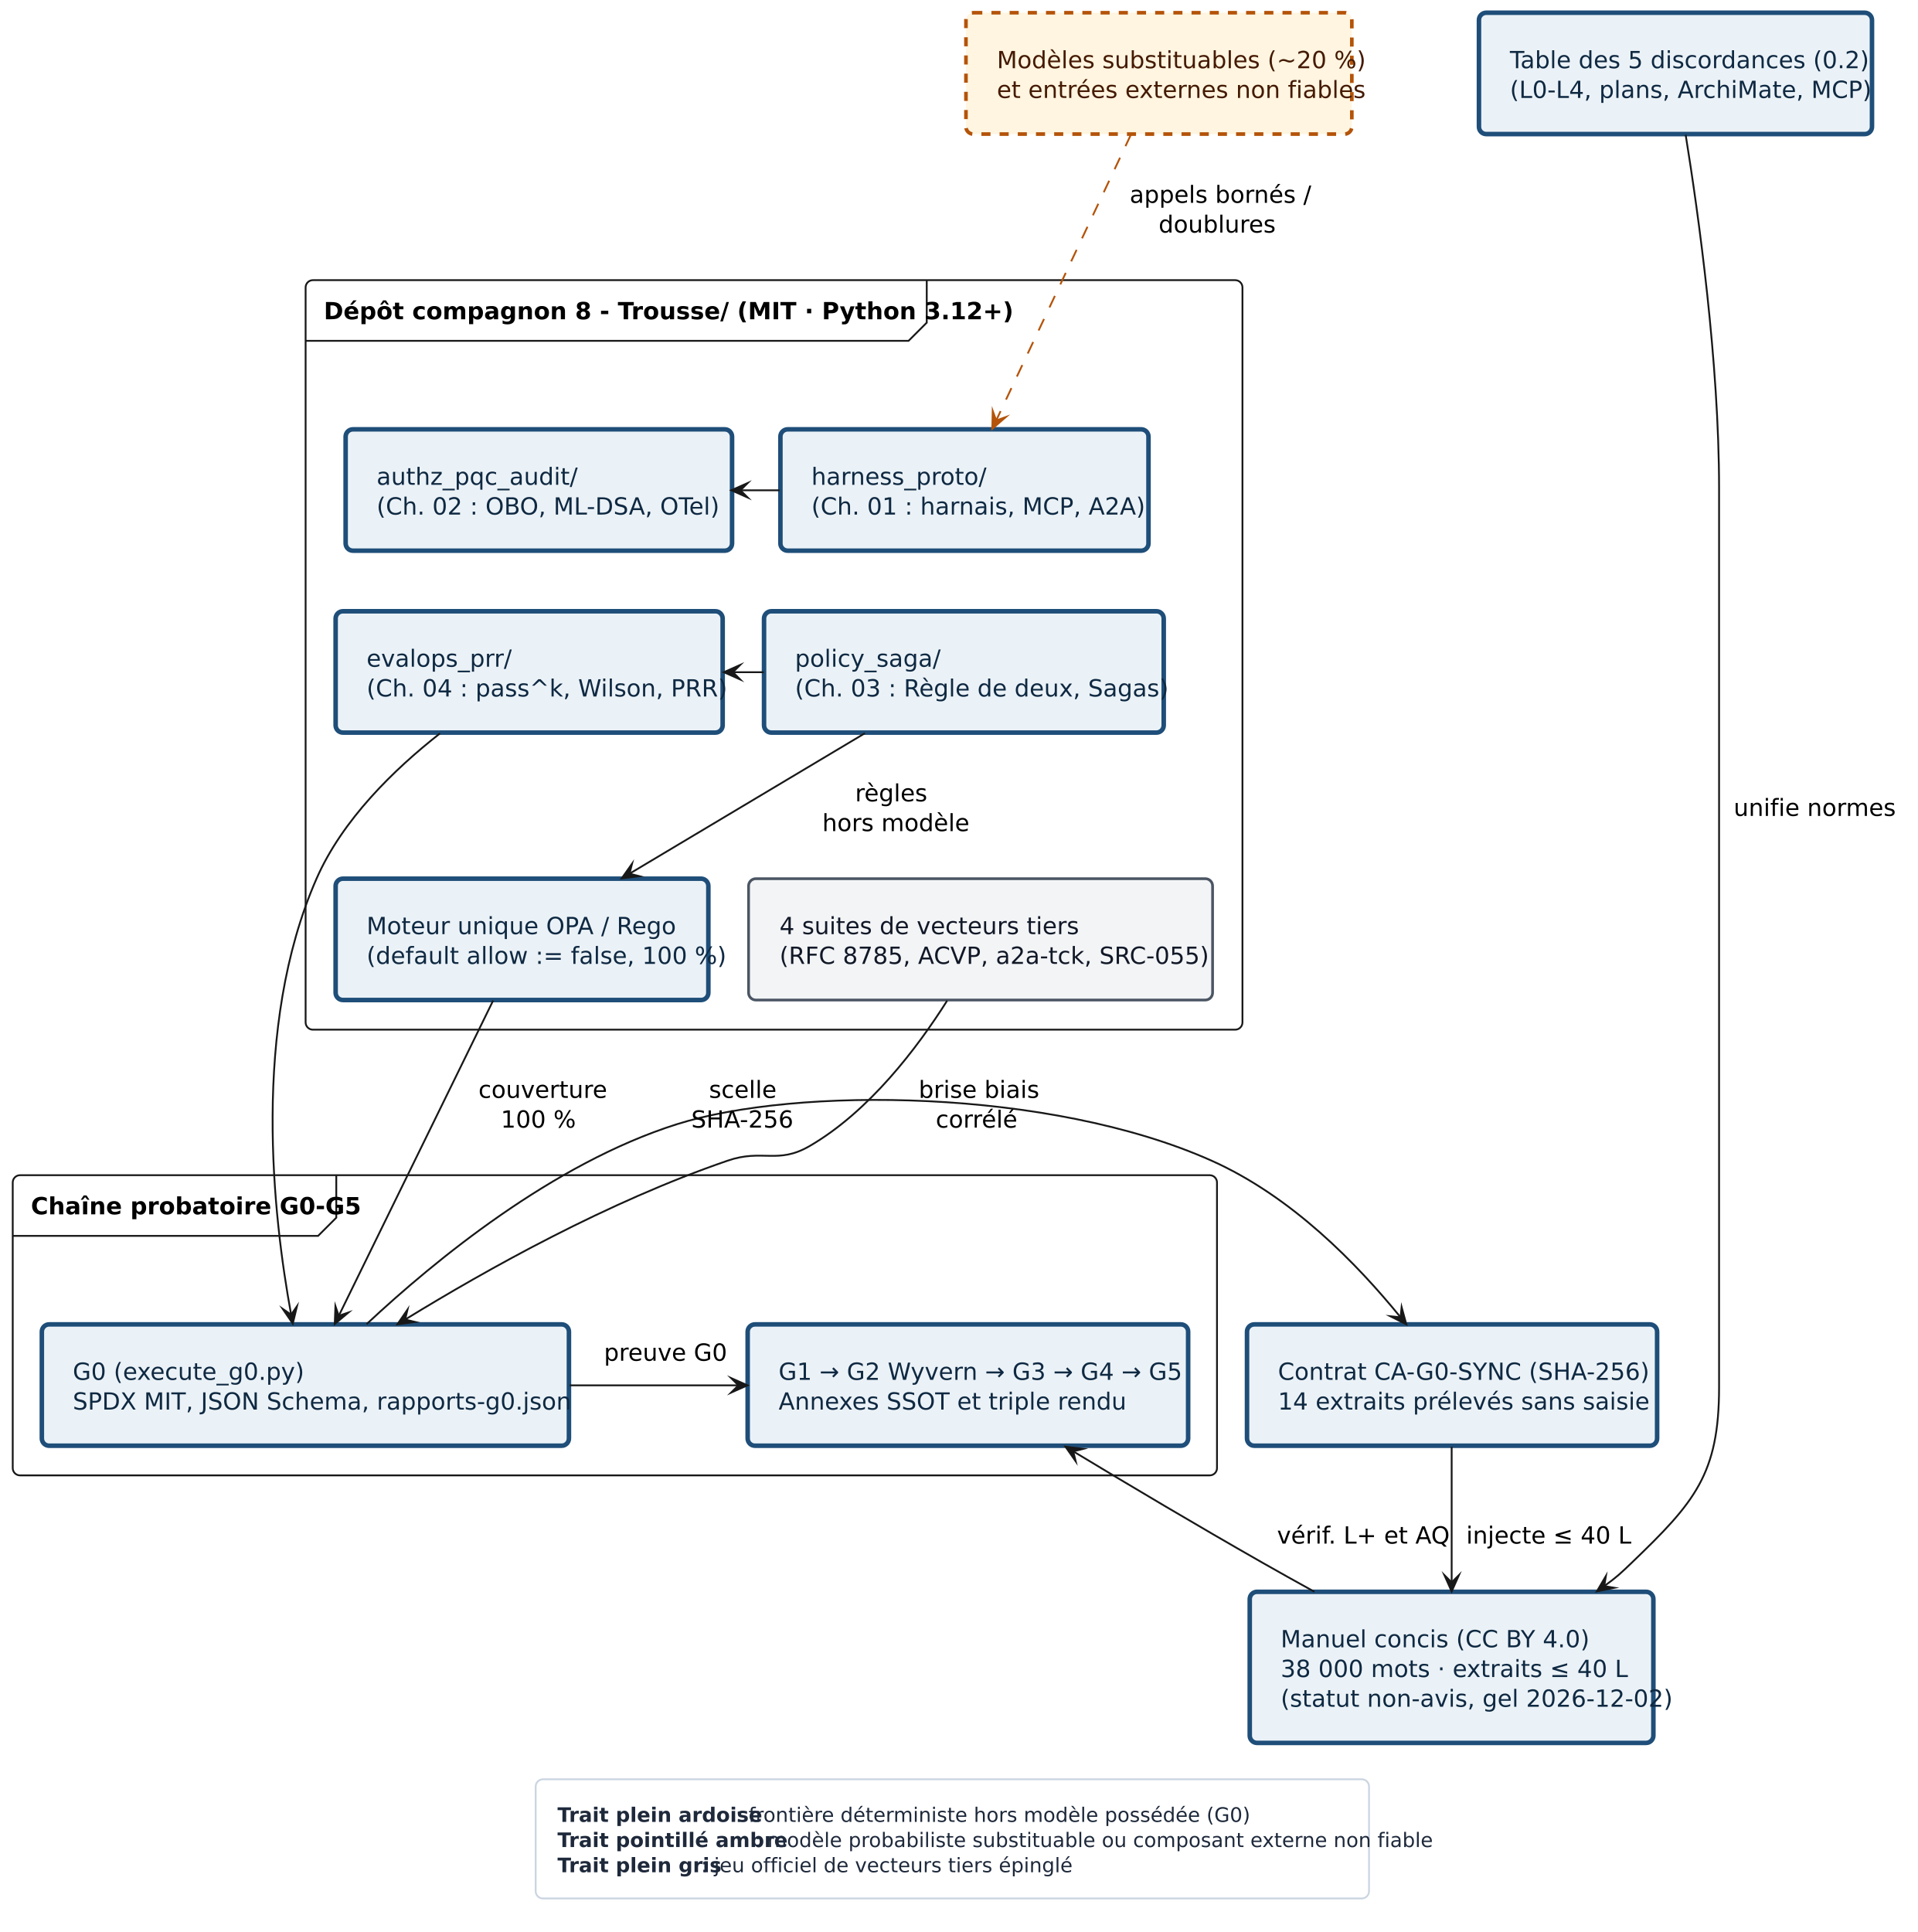
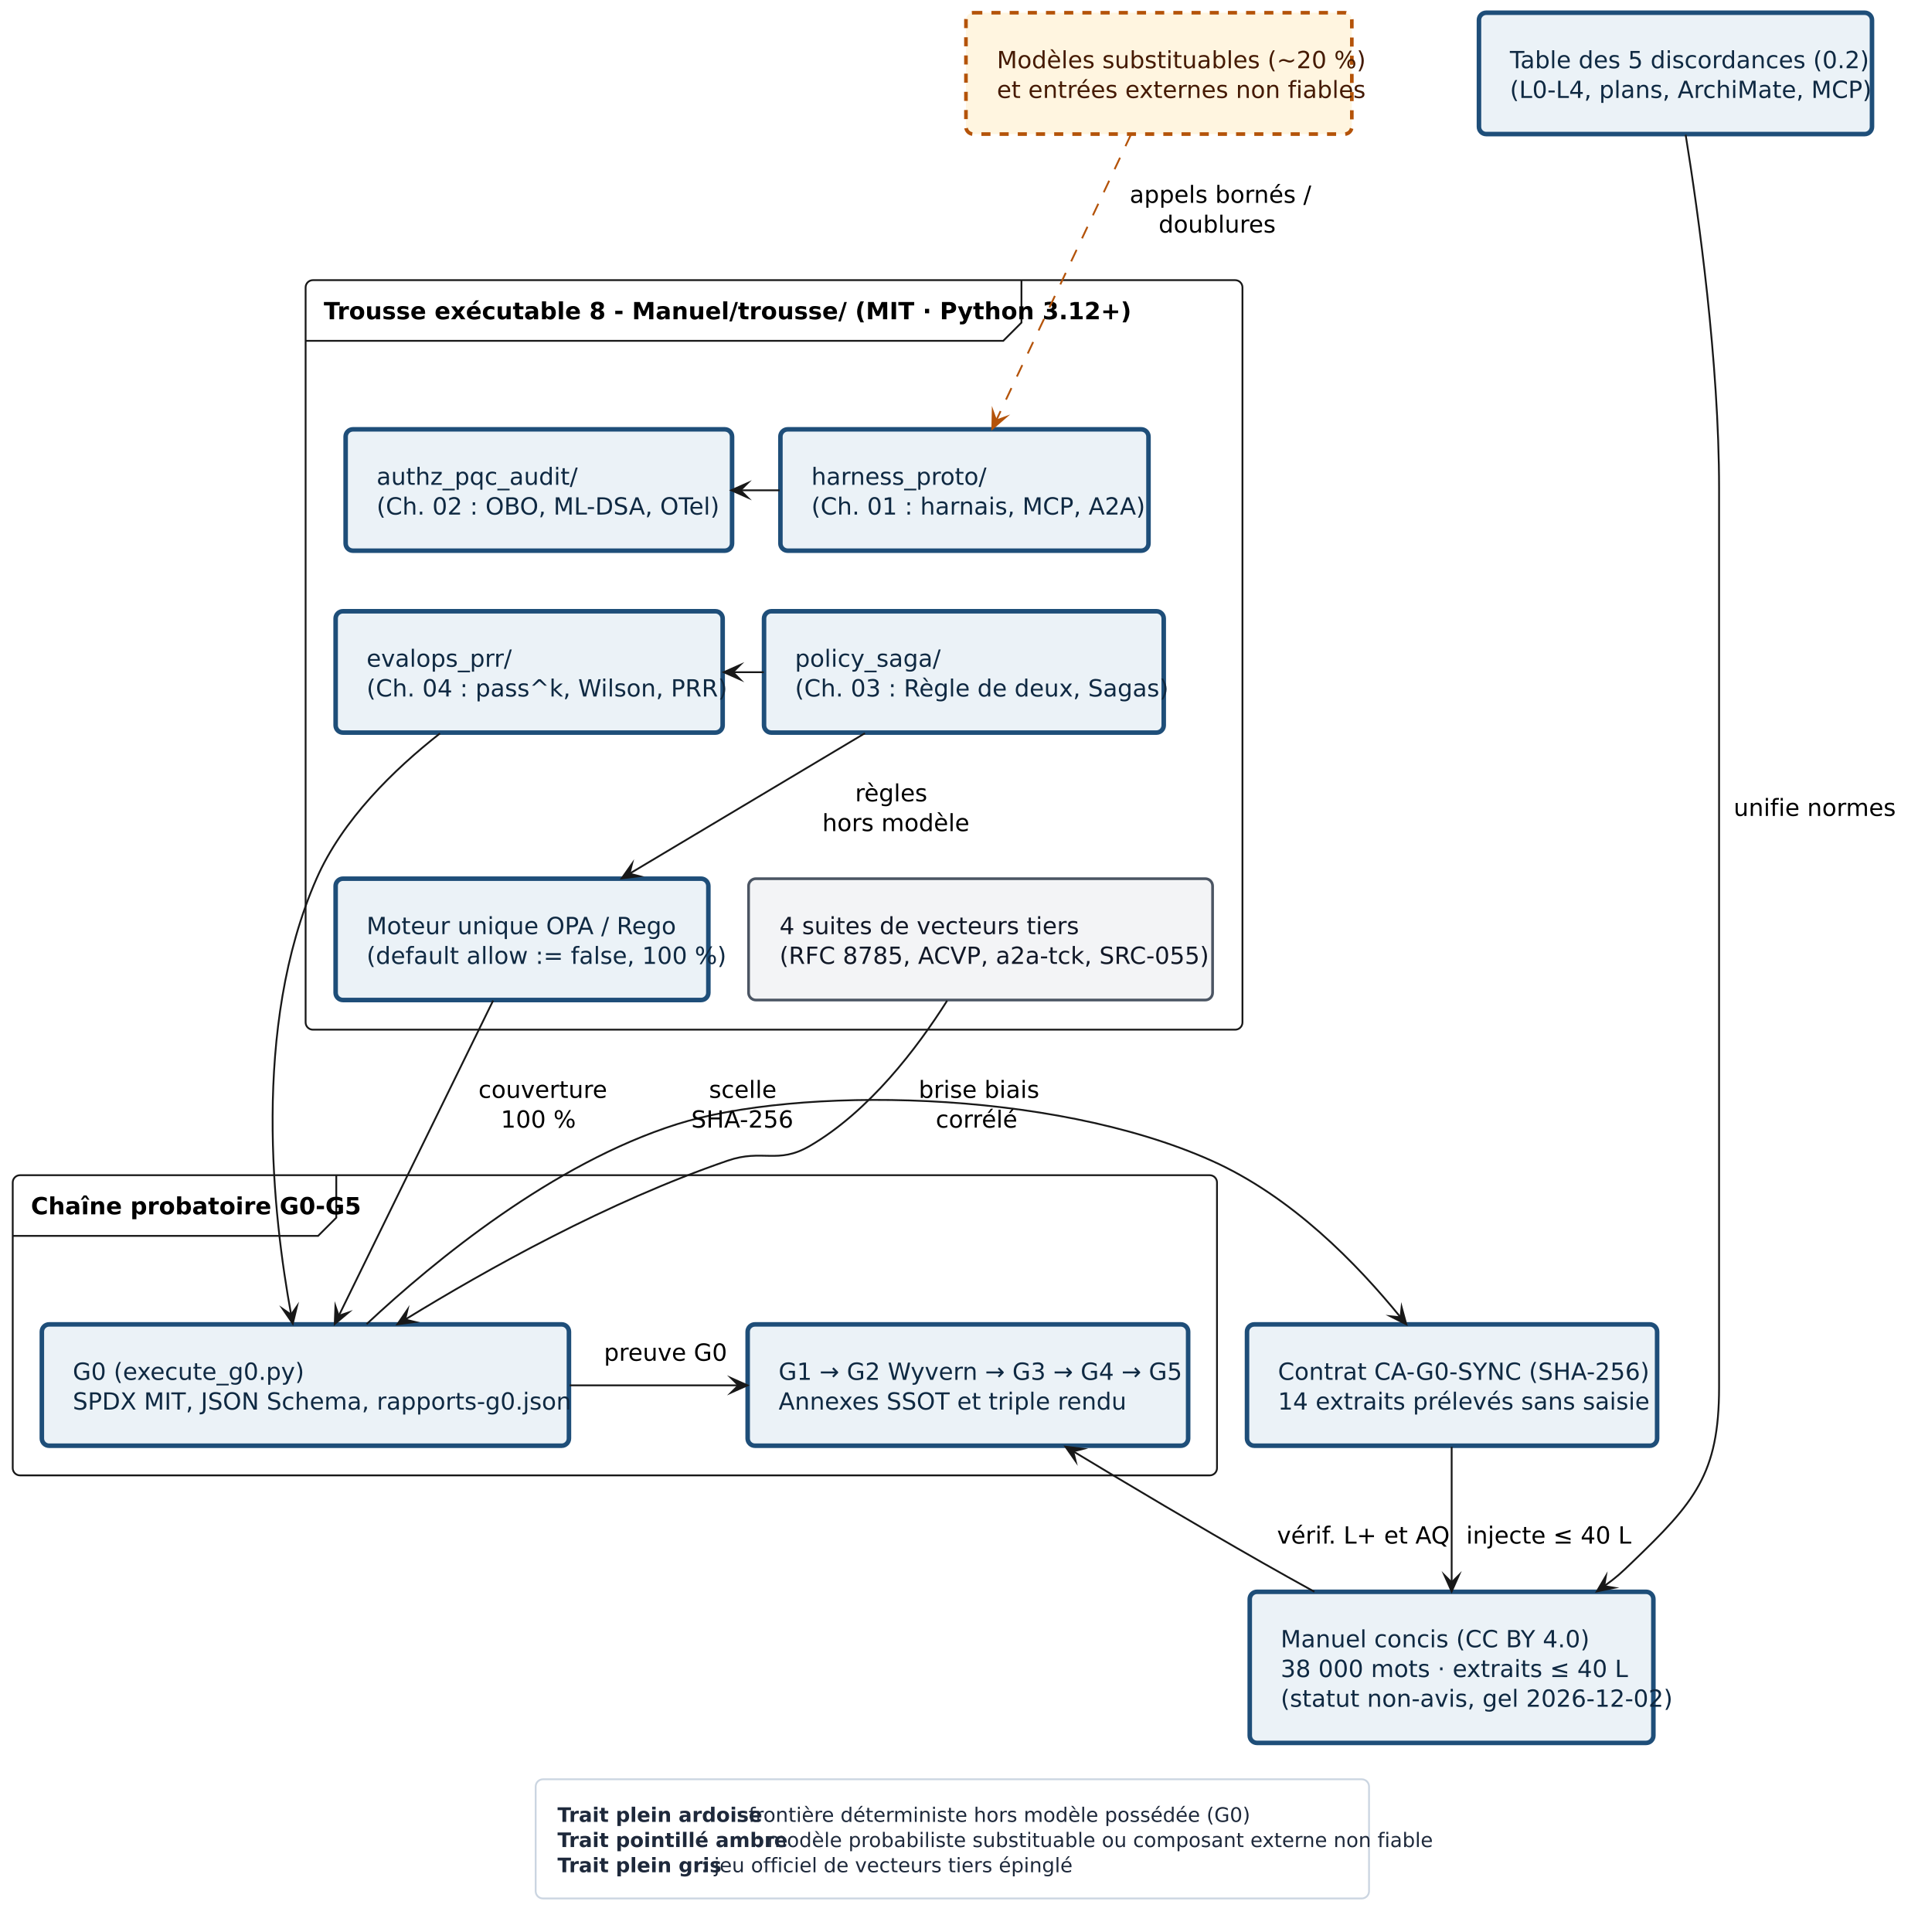
<svg xmlns="http://www.w3.org/2000/svg" version="1.1" data-diagram-type="DESCRIPTION" style="width:1054px;height:1062px;background:#FFFFFF;" width="1054px" height="1062px" viewBox="0 0 1054 1062" zoomAndPan="magnify" preserveAspectRatio="none" contentStyleType="text/css">
  <defs />
  <g font-family="sans-serif" lengthAdjust="spacing">
-     <g class="cluster" data-qualified-name="D.p.t compagnon 8 - Trousse. .MIT . Python 3.12.." id="ent0003" data-source-line="51">
+     <g class="cluster" data-qualified-name="Trousse ex.cutable 8 - Manuel.trousse. .MIT . Python 3.12.." id="ent0003" data-source-line="51">
      <rect x="168" y="154" width="515" height="412" fill="none" style="stroke:#181818;stroke-width:1;" rx="4" ry="4" />
-       <path d="M509.446,154 L509.446,177.352 L499.446,187.352 L168,187.352" style="stroke:#181818;stroke-width:1;" fill="none" />
-       <text x="178" y="175.495" fill="#000" font-size="13" textLength="317.446" font-weight="700" font-family="'DejaVu Sans'">Dépôt compagnon 8 - Trousse/ (MIT · Python 3.12+)</text>
+       <path d="M561.51,154 L561.51,177.352 L551.51,187.352 L168,187.352" style="stroke:#181818;stroke-width:1;" fill="none" />
+       <text x="178" y="175.495" fill="#000" font-size="13" textLength="369.51" font-weight="700" font-family="'DejaVu Sans'">Trousse exécutable 8 - Manuel/trousse/ (MIT · Python 3.12+)</text>
    </g>
    <g class="cluster" data-qualified-name="Cha.ne probatoire G0-G5" id="ent0012" data-source-line="63">
      <rect x="7" y="646" width="662" height="165" fill="none" style="stroke:#181818;stroke-width:1;" rx="4" ry="4" />
      <path d="M184.861,646 L184.861,669.352 L174.861,679.352 L7,679.352" style="stroke:#181818;stroke-width:1;" fill="none" />
      <text x="17" y="667.495" fill="#000" font-size="13" textLength="153.861" font-weight="700" font-family="'DejaVu Sans'">Chaîne probatoire G0-G5</text>
    </g>
-     <g class="entity" data-qualified-name="D.p.t compagnon 8 - Trousse. .MIT . Python 3.12...M1" id="ent0004" data-source-line="52">
+     <g class="entity" data-qualified-name="Trousse ex.cutable 8 - Manuel.trousse. .MIT . Python 3.12...M1" id="ent0004" data-source-line="52">
      <rect x="429" y="236" width="202.34" height="66.703" fill="#EBF2F7" style="stroke:#1E4E79;stroke-width:2.5;" rx="4" ry="4" />
      <text x="446" y="266.495" fill="#0F2942" font-size="13" textLength="86.722" font-family="'DejaVu Sans'">harness_proto/</text>
      <text x="446" y="282.847" fill="#0F2942" font-size="13" textLength="168.34" font-family="'DejaVu Sans'">(Ch. 01 : harnais, MCP, A2A)</text>
    </g>
-     <g class="entity" data-qualified-name="D.p.t compagnon 8 - Trousse. .MIT . Python 3.12...M2" id="ent0005" data-source-line="53">
+     <g class="entity" data-qualified-name="Trousse ex.cutable 8 - Manuel.trousse. .MIT . Python 3.12...M2" id="ent0005" data-source-line="53">
      <rect x="190" y="236" width="212.426" height="66.703" fill="#EBF2F7" style="stroke:#1E4E79;stroke-width:2.5;" rx="4" ry="4" />
      <text x="207" y="266.495" fill="#0F2942" font-size="13" textLength="99.023" font-family="'DejaVu Sans'">authz_pqc_audit/</text>
      <text x="207" y="282.847" fill="#0F2942" font-size="13" textLength="178.426" font-family="'DejaVu Sans'">(Ch. 02 : OBO, ML-DSA, OTel)</text>
    </g>
-     <g class="entity" data-qualified-name="D.p.t compagnon 8 - Trousse. .MIT . Python 3.12...M3" id="ent0006" data-source-line="54">
+     <g class="entity" data-qualified-name="Trousse ex.cutable 8 - Manuel.trousse. .MIT . Python 3.12...M3" id="ent0006" data-source-line="54">
      <rect x="420" y="336" width="219.72" height="66.703" fill="#EBF2F7" style="stroke:#1E4E79;stroke-width:2.5;" rx="4" ry="4" />
      <text x="437" y="366.495" fill="#0F2942" font-size="13" textLength="72.268" font-family="'DejaVu Sans'">policy_saga/</text>
      <text x="437" y="382.847" fill="#0F2942" font-size="13" textLength="185.72" font-family="'DejaVu Sans'">(Ch. 03 : Règle de deux, Sagas)</text>
    </g>
-     <g class="entity" data-qualified-name="D.p.t compagnon 8 - Trousse. .MIT . Python 3.12...M4" id="ent0007" data-source-line="55">
+     <g class="entity" data-qualified-name="Trousse ex.cutable 8 - Manuel.trousse. .MIT . Python 3.12...M4" id="ent0007" data-source-line="55">
      <rect x="184.5" y="336" width="212.756" height="66.703" fill="#EBF2F7" style="stroke:#1E4E79;stroke-width:2.5;" rx="4" ry="4" />
      <text x="201.5" y="366.495" fill="#0F2942" font-size="13" textLength="71.538" font-family="'DejaVu Sans'">evalops_prr/</text>
      <text x="201.5" y="382.847" fill="#0F2942" font-size="13" textLength="178.756" font-family="'DejaVu Sans'">(Ch. 04 : pass^k, Wilson, PRR)</text>
    </g>
-     <g class="entity" data-qualified-name="D.p.t compagnon 8 - Trousse. .MIT . Python 3.12...OPA" id="ent0008" data-source-line="56">
+     <g class="entity" data-qualified-name="Trousse ex.cutable 8 - Manuel.trousse. .MIT . Python 3.12...OPA" id="ent0008" data-source-line="56">
      <rect x="184.5" y="483" width="204.898" height="66.703" fill="#EBF2F7" style="stroke:#1E4E79;stroke-width:2.5;" rx="4" ry="4" />
      <text x="201.5" y="513.495" fill="#0F2942" font-size="13" textLength="156.089" font-family="'DejaVu Sans'">Moteur unique OPA / Rego</text>
      <text x="201.5" y="529.847" fill="#0F2942" font-size="13" textLength="170.898" font-family="'DejaVu Sans'">(default allow := false, 100 %)</text>
    </g>
-     <g class="entity" data-qualified-name="D.p.t compagnon 8 - Trousse. .MIT . Python 3.12...VEC" id="ent0009" data-source-line="57">
+     <g class="entity" data-qualified-name="Trousse ex.cutable 8 - Manuel.trousse. .MIT . Python 3.12...VEC" id="ent0009" data-source-line="57">
      <rect x="411.5" y="483" width="255.076" height="66.703" fill="#F3F4F6" style="stroke:#4B5563;stroke-width:1.5;" rx="4" ry="4" />
      <text x="428.5" y="513.495" fill="#111827" font-size="13" textLength="143.787" font-family="'DejaVu Sans'">4 suites de vecteurs tiers</text>
      <text x="428.5" y="529.847" fill="#111827" font-size="13" textLength="221.076" font-family="'DejaVu Sans'">(RFC 8785, ACVP, a2a-tck, SRC-055)</text>
    </g>
    <g class="entity" data-qualified-name="Cha.ne probatoire G0-G5.G0" id="ent0013" data-source-line="64">
      <rect x="23" y="728" width="289.753" height="66.703" fill="#EBF2F7" style="stroke:#1E4E79;stroke-width:2.5;" rx="4" ry="4" />
      <text x="40" y="758.495" fill="#0F2942" font-size="13" textLength="114.175" font-family="'DejaVu Sans'">G0 (execute_g0.py)</text>
      <text x="40" y="774.847" fill="#0F2942" font-size="13" textLength="255.753" font-family="'DejaVu Sans'">SPDX MIT, JSON Schema, rapports-g0.json</text>
    </g>
    <g class="entity" data-qualified-name="Cha.ne probatoire G0-G5.G1G5" id="ent0014" data-source-line="65">
      <rect x="411" y="728" width="242.14" height="66.703" fill="#EBF2F7" style="stroke:#1E4E79;stroke-width:2.5;" rx="4" ry="4" />
      <text x="428" y="758.495" fill="#0F2942" font-size="13" textLength="208.14" font-family="'DejaVu Sans'">G1 → G2 Wyvern → G3 → G4 → G5</text>
      <text x="428" y="774.847" fill="#0F2942" font-size="13" textLength="172.701" font-family="'DejaVu Sans'">Annexes SSOT et triple rendu</text>
    </g>
    <g class="entity" data-qualified-name="MOD" id="ent0001" data-source-line="48">
      <rect x="531" y="7" width="212.122" height="66.703" fill="#FFF5E0" style="stroke:#B45309;stroke-width:2;stroke-dasharray:5,5;" rx="4" ry="4" />
      <text x="548" y="37.495" fill="#451A03" font-size="13" textLength="178.122" font-family="'DejaVu Sans'">Modèles substituables (~20 %)</text>
      <text x="548" y="53.847" fill="#451A03" font-size="13" textLength="177.779" font-family="'DejaVu Sans'">et entrées externes non fiables</text>
    </g>
    <g class="entity" data-qualified-name="TAB" id="ent0002" data-source-line="49">
      <rect x="813" y="7" width="216.063" height="66.703" fill="#EBF2F7" style="stroke:#1E4E79;stroke-width:2.5;" rx="4" ry="4" />
      <text x="830" y="37.495" fill="#0F2942" font-size="13" textLength="178.483" font-family="'DejaVu Sans'">Table des 5 discordances (0.2)</text>
      <text x="830" y="53.847" fill="#0F2942" font-size="13" textLength="182.063" font-family="'DejaVu Sans'">(L0-L4, plans, ArchiMate, MCP)</text>
    </g>
    <g class="entity" data-qualified-name="SYNC" id="ent0010" data-source-line="60">
      <rect x="685.5" y="728" width="225.439" height="66.703" fill="#EBF2F7" style="stroke:#1E4E79;stroke-width:2.5;" rx="4" ry="4" />
      <text x="702.5" y="758.495" fill="#0F2942" font-size="13" textLength="191.439" font-family="'DejaVu Sans'">Contrat CA-G0-SYNC (SHA-256)</text>
      <text x="702.5" y="774.847" fill="#0F2942" font-size="13" textLength="180.642" font-family="'DejaVu Sans'">14 extraits prélevés sans saisie</text>
    </g>
    <g class="entity" data-qualified-name="MAN" id="ent0011" data-source-line="61">
      <rect x="687" y="875" width="221.884" height="83.055" fill="#EBF2F7" style="stroke:#1E4E79;stroke-width:2.5;" rx="4" ry="4" />
      <text x="704" y="905.495" fill="#0F2942" font-size="13" textLength="156.781" font-family="'DejaVu Sans'">Manuel concis (CC BY 4.0)</text>
      <text x="704" y="921.847" fill="#0F2942" font-size="13" textLength="166.41" font-family="'DejaVu Sans'">38 000 mots · extraits ≤ 40 L</text>
      <text x="704" y="938.198" fill="#0F2942" font-size="13" textLength="187.884" font-family="'DejaVu Sans'">(statut non-avis, gel 2026-12-02)</text>
    </g>
    <g class="link" data-entity-1="ent0001" data-entity-2="ent0004" id="lnk15" data-source-line="68" data-link-type="dependency">
      <path d="M621.67,74.02 C601.39,117.05 567.961,187.957 547.611,231.147" style="stroke:#B45309;stroke-width:1;stroke-dasharray:7,7;" fill="none" id="MOD-to-M1" />
      <polygon points="545.48,235.67,552.935,229.233,547.611,231.147,545.698,225.824,545.48,235.67" fill="#B45309" style="stroke:#B45309;stroke-width:1;stroke-linejoin:miter;stroke-miterlimit:10;" />
      <text x="621" y="111.495" fill="#000" font-size="13" textLength="88.893" font-family="'DejaVu Sans'">appels bornés /</text>
      <text x="636.898" y="127.847" fill="#000" font-size="13" textLength="57.097" font-family="'DejaVu Sans'">doublures</text>
    </g>
    <g class="link" data-entity-1="ent0004" data-entity-2="ent0005" id="lnk16" data-source-line="69" data-link-type="dependency">
      <path d="M428.52,269.5 C419.69,269.5 415.86,269.5 407.03,269.5" style="stroke:#181818;stroke-width:1;" fill="none" id="M1-to-M2" />
      <polygon points="402.03,269.5,411.03,273.5,407.03,269.5,411.03,265.5,402.03,269.5" fill="#181818" style="stroke:#181818;stroke-width:1;stroke-linejoin:miter;stroke-miterlimit:10;" />
    </g>
    <g class="link" data-entity-1="ent0006" data-entity-2="ent0007" id="lnk19" data-source-line="72" data-link-type="dependency">
      <path d="M419.83,369.5 C412.52,369.5 410.21,369.5 402.9,369.5" style="stroke:#181818;stroke-width:1;" fill="none" id="M3-to-M4" />
      <polygon points="397.9,369.5,406.9,373.5,402.9,369.5,406.9,365.5,397.9,369.5" fill="#181818" style="stroke:#181818;stroke-width:1;stroke-linejoin:miter;stroke-miterlimit:10;" />
    </g>
    <g class="link" data-entity-1="ent0006" data-entity-2="ent0008" id="lnk20" data-source-line="73" data-link-type="dependency">
      <path d="M475.47,403.04 C435.59,426.84 386.004,456.428 346.064,480.258" style="stroke:#181818;stroke-width:1;" fill="none" id="M3-to-OPA" />
      <polygon points="341.77,482.82,351.548,481.644,346.064,480.258,347.449,474.774,341.77,482.82" fill="#181818" style="stroke:#181818;stroke-width:1;stroke-linejoin:miter;stroke-miterlimit:10;" />
      <text x="470.065" y="440.495" fill="#000" font-size="13" textLength="35.407" font-family="'DejaVu Sans'">règles</text>
      <text x="452" y="456.847" fill="#000" font-size="13" textLength="71.538" font-family="'DejaVu Sans'">hors modèle</text>
    </g>
    <g class="link" data-entity-1="ent0007" data-entity-2="ent0013" id="lnk21" data-source-line="74" data-link-type="dependency">
      <path d="M241.86,403.15 C216.6,422.94 188.2,450.61 174,483 C138.1,564.86 150.178,668.872 160.048,722.662" style="stroke:#181818;stroke-width:1;" fill="none" id="M4-to-G0" />
      <polygon points="160.95,727.58,163.26,718.006,160.048,722.662,155.391,719.45,160.95,727.58" fill="#181818" style="stroke:#181818;stroke-width:1;stroke-linejoin:miter;stroke-miterlimit:10;" />
    </g>
    <g class="link" data-entity-1="ent0008" data-entity-2="ent0013" id="lnk22" data-source-line="75" data-link-type="dependency">
      <path d="M271.07,550.02 C248.34,596.45 209.009,676.76 186.219,723.29" style="stroke:#181818;stroke-width:1;" fill="none" id="OPA-to-G0" />
      <polygon points="184.02,727.78,191.571,721.457,186.219,723.29,184.387,717.938,184.02,727.78" fill="#181818" style="stroke:#181818;stroke-width:1;stroke-linejoin:miter;stroke-miterlimit:10;" />
      <text x="263" y="603.495" fill="#000" font-size="13" textLength="61.42" font-family="'DejaVu Sans'">couverture</text>
      <text x="275.28" y="619.847" fill="#000" font-size="13" textLength="36.861" font-family="'DejaVu Sans'">100 %</text>
    </g>
    <g class="link" data-entity-1="ent0009" data-entity-2="ent0013" id="lnk23" data-source-line="76" data-link-type="dependency">
      <path d="M520.66,550.06 C504.27,575.99 477.81,610.98 445,630 C427.43,640.19 419.21,631.4 400,638 C334.09,660.64 268.363,697.357 222.703,725.347" style="stroke:#181818;stroke-width:1;" fill="none" id="VEC-to-G0" />
      <polygon points="218.44,727.96,228.204,726.667,222.703,725.347,224.023,719.846,218.44,727.96" fill="#181818" style="stroke:#181818;stroke-width:1;stroke-linejoin:miter;stroke-miterlimit:10;" />
      <text x="505" y="603.495" fill="#000" font-size="13" textLength="58.525" font-family="'DejaVu Sans'">brise biais</text>
      <text x="514.395" y="619.847" fill="#000" font-size="13" textLength="39.736" font-family="'DejaVu Sans'">corrélé</text>
    </g>
    <g class="link" data-entity-1="ent0013" data-entity-2="ent0010" id="lnk24" data-source-line="77" data-link-type="dependency">
      <path d="M201.53,727.85 C239.22,692.62 304.09,639.49 372,618 C437.47,597.28 576.92,598.2 666,638 C710.27,657.78 746.02,694.795 769.92,724.105" style="stroke:#181818;stroke-width:1;" fill="none" id="G0-to-SYNC" />
      <polygon points="773.08,727.98,770.492,718.477,769.92,724.105,764.292,723.533,773.08,727.98" fill="#181818" style="stroke:#181818;stroke-width:1;stroke-linejoin:miter;stroke-miterlimit:10;" />
      <text x="389.756" y="603.495" fill="#000" font-size="13" textLength="33.236" font-family="'DejaVu Sans'">scelle</text>
      <text x="380" y="619.847" fill="#000" font-size="13" textLength="52.749" font-family="'DejaVu Sans'">SHA-256</text>
    </g>
    <g class="link" data-entity-1="ent0010" data-entity-2="ent0011" id="lnk25" data-source-line="78" data-link-type="dependency">
      <path d="M798,795.32 C798,818.59 798,844.97 798,869.82" style="stroke:#181818;stroke-width:1;" fill="none" id="SYNC-to-MAN" />
      <polygon points="798,874.82,802,865.82,798,869.82,794,865.82,798,874.82" fill="#181818" style="stroke:#181818;stroke-width:1;stroke-linejoin:miter;stroke-miterlimit:10;" />
      <text x="806" y="848.495" fill="#000" font-size="13" textLength="78.99" font-family="'DejaVu Sans'">injecte ≤ 40 L</text>
    </g>
    <g class="link" data-entity-1="ent0002" data-entity-2="ent0011" id="lnk26" data-source-line="79" data-link-type="dependency">
      <path d="M926.63,74.09 C933.72,118.08 945,198.95 945,268.5 C945,268.5 945,268.5 945,762.5 C945,810.4 931.54,825.81 897,859 C891.15,864.62 888.693,866.976 881.873,871.866" style="stroke:#181818;stroke-width:1;" fill="none" id="TAB-to-MAN" />
      <polygon points="877.81,874.78,887.455,872.786,881.873,871.866,882.793,866.285,877.81,874.78" fill="#181818" style="stroke:#181818;stroke-width:1;stroke-linejoin:miter;stroke-miterlimit:10;" />
      <text x="953" y="448.495" fill="#000" font-size="13" textLength="78.038" font-family="'DejaVu Sans'">unifie normes</text>
    </g>
    <g class="link" data-entity-1="ent0013" data-entity-2="ent0014" id="lnk27" data-source-line="80" data-link-type="dependency">
      <path d="M313.17,761.5 C345.57,761.5 374.59,761.5 405.89,761.5" style="stroke:#181818;stroke-width:1;" fill="none" id="G0-to-G1G5" />
      <polygon points="410.89,761.5,401.89,757.5,405.89,761.5,401.89,765.5,410.89,761.5" fill="#181818" style="stroke:#181818;stroke-width:1;stroke-linejoin:miter;stroke-miterlimit:10;" />
      <text x="332" y="747.995" fill="#000" font-size="13" textLength="60.703" font-family="'DejaVu Sans'">preuve G0</text>
    </g>
    <g class="link" data-entity-1="ent0011" data-entity-2="ent0014" id="lnk28" data-source-line="81" data-link-type="dependency">
      <path d="M722.54,874.96 C712.9,869.65 703.2,864.23 694,859 C657.58,838.27 621.36,816.734 589.97,797.784" style="stroke:#181818;stroke-width:1;" fill="none" id="MAN-to-G1G5" />
      <polygon points="585.69,795.2,591.328,803.276,589.97,797.784,595.462,796.427,585.69,795.2" fill="#181818" style="stroke:#181818;stroke-width:1;stroke-linejoin:miter;stroke-miterlimit:10;" />
      <text x="702" y="848.495" fill="#000" font-size="13" textLength="83.453" font-family="'DejaVu Sans'">vérif. L+ et AQ</text>
    </g>
    <g class="legend" data-source-line="88">
      <rect x="294.462" y="978.055" width="458.113" height="65.508" fill="none" style="stroke:#CBD5E1;stroke-width:1;" rx="4" ry="4" />
      <text x="306.462" y="1001.474" fill="#1E293B" font-size="11" textLength="94.746" font-weight="700" font-family="'DejaVu Sans'">Trait plein ardoise</text>
      <text x="404.265" y="1001.474" fill="#1E293B" font-size="11" textLength="248.843" font-family="'DejaVu Sans'">: frontière déterministe hors modèle possédée (G0)</text>
      <text x="306.462" y="1015.31" fill="#1E293B" font-size="11" textLength="105.128" font-weight="700" font-family="'DejaVu Sans'">Trait pointillé ambre</text>
      <text x="414.647" y="1015.31" fill="#1E293B" font-size="11" textLength="325.929" font-family="'DejaVu Sans'">: modèle probabiliste substituable ou composant externe non fiable</text>
      <text x="306.462" y="1029.146" fill="#1E293B" font-size="11" textLength="75.792" font-weight="700" font-family="'DejaVu Sans'">Trait plein gris</text>
      <text x="385.31" y="1029.146" fill="#1E293B" font-size="11" textLength="177.316" font-family="'DejaVu Sans'">: jeu officiel de vecteurs tiers épinglé</text>
    </g>
  </g>
</svg>
